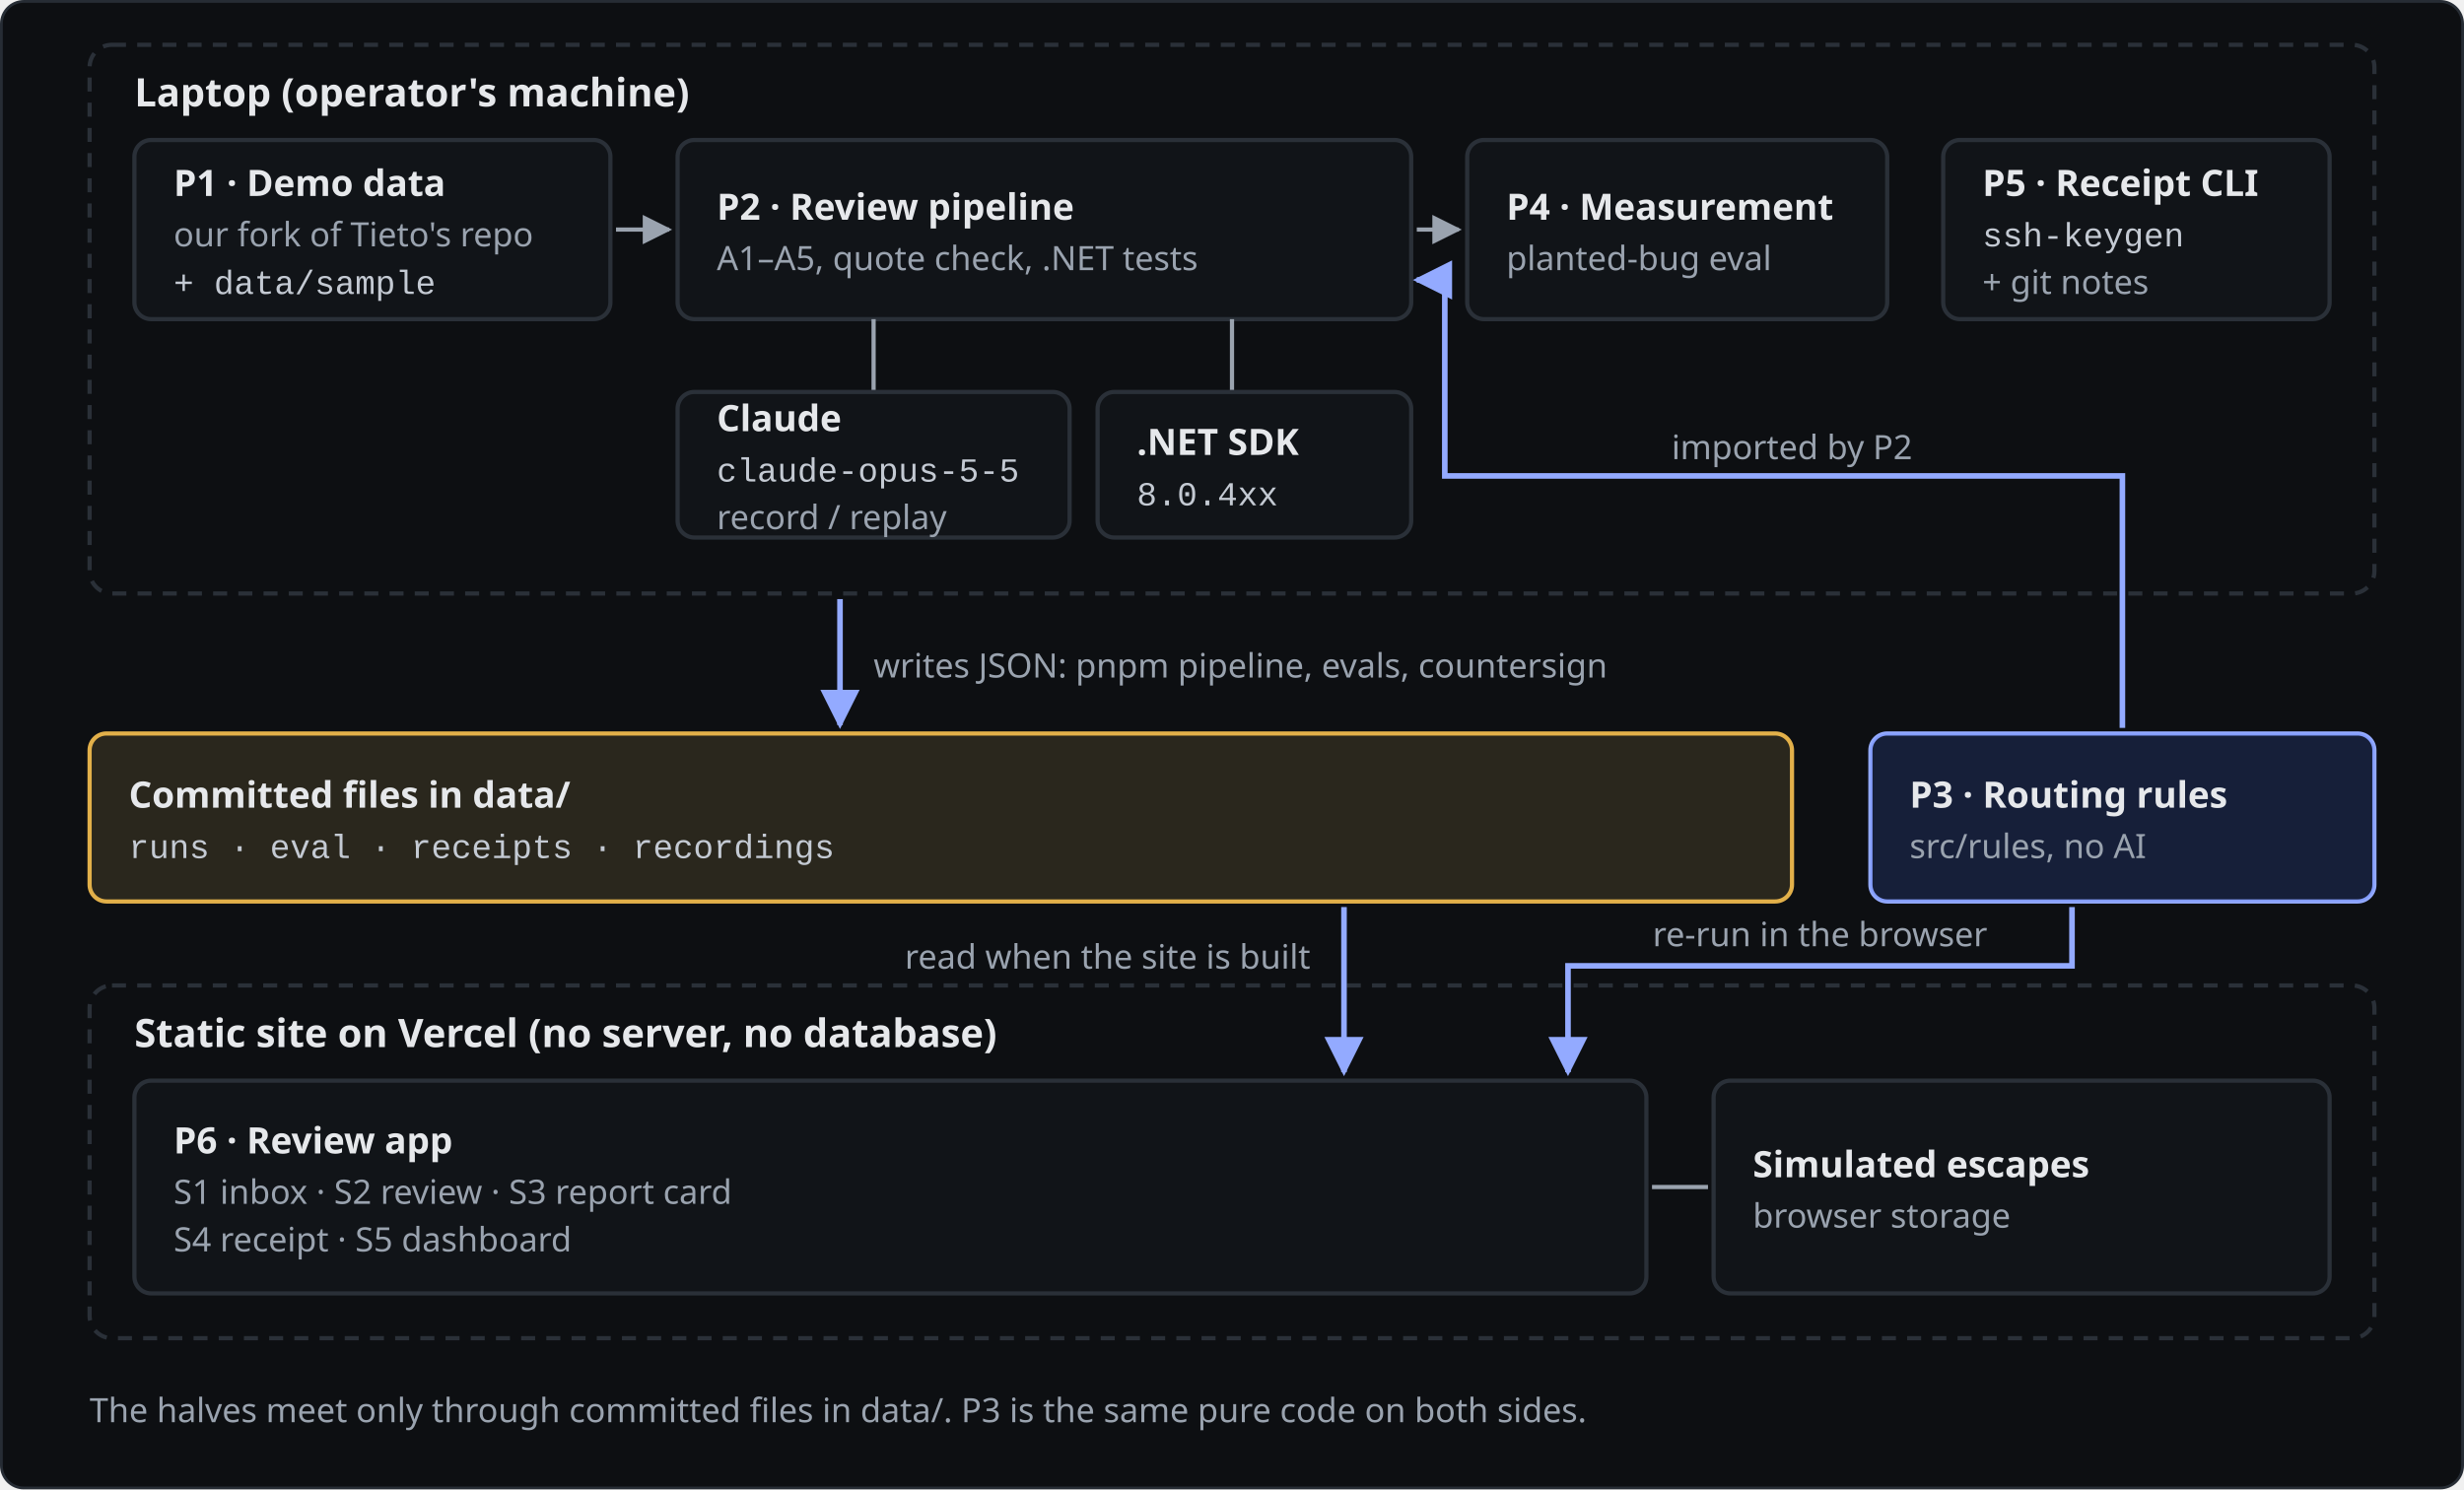
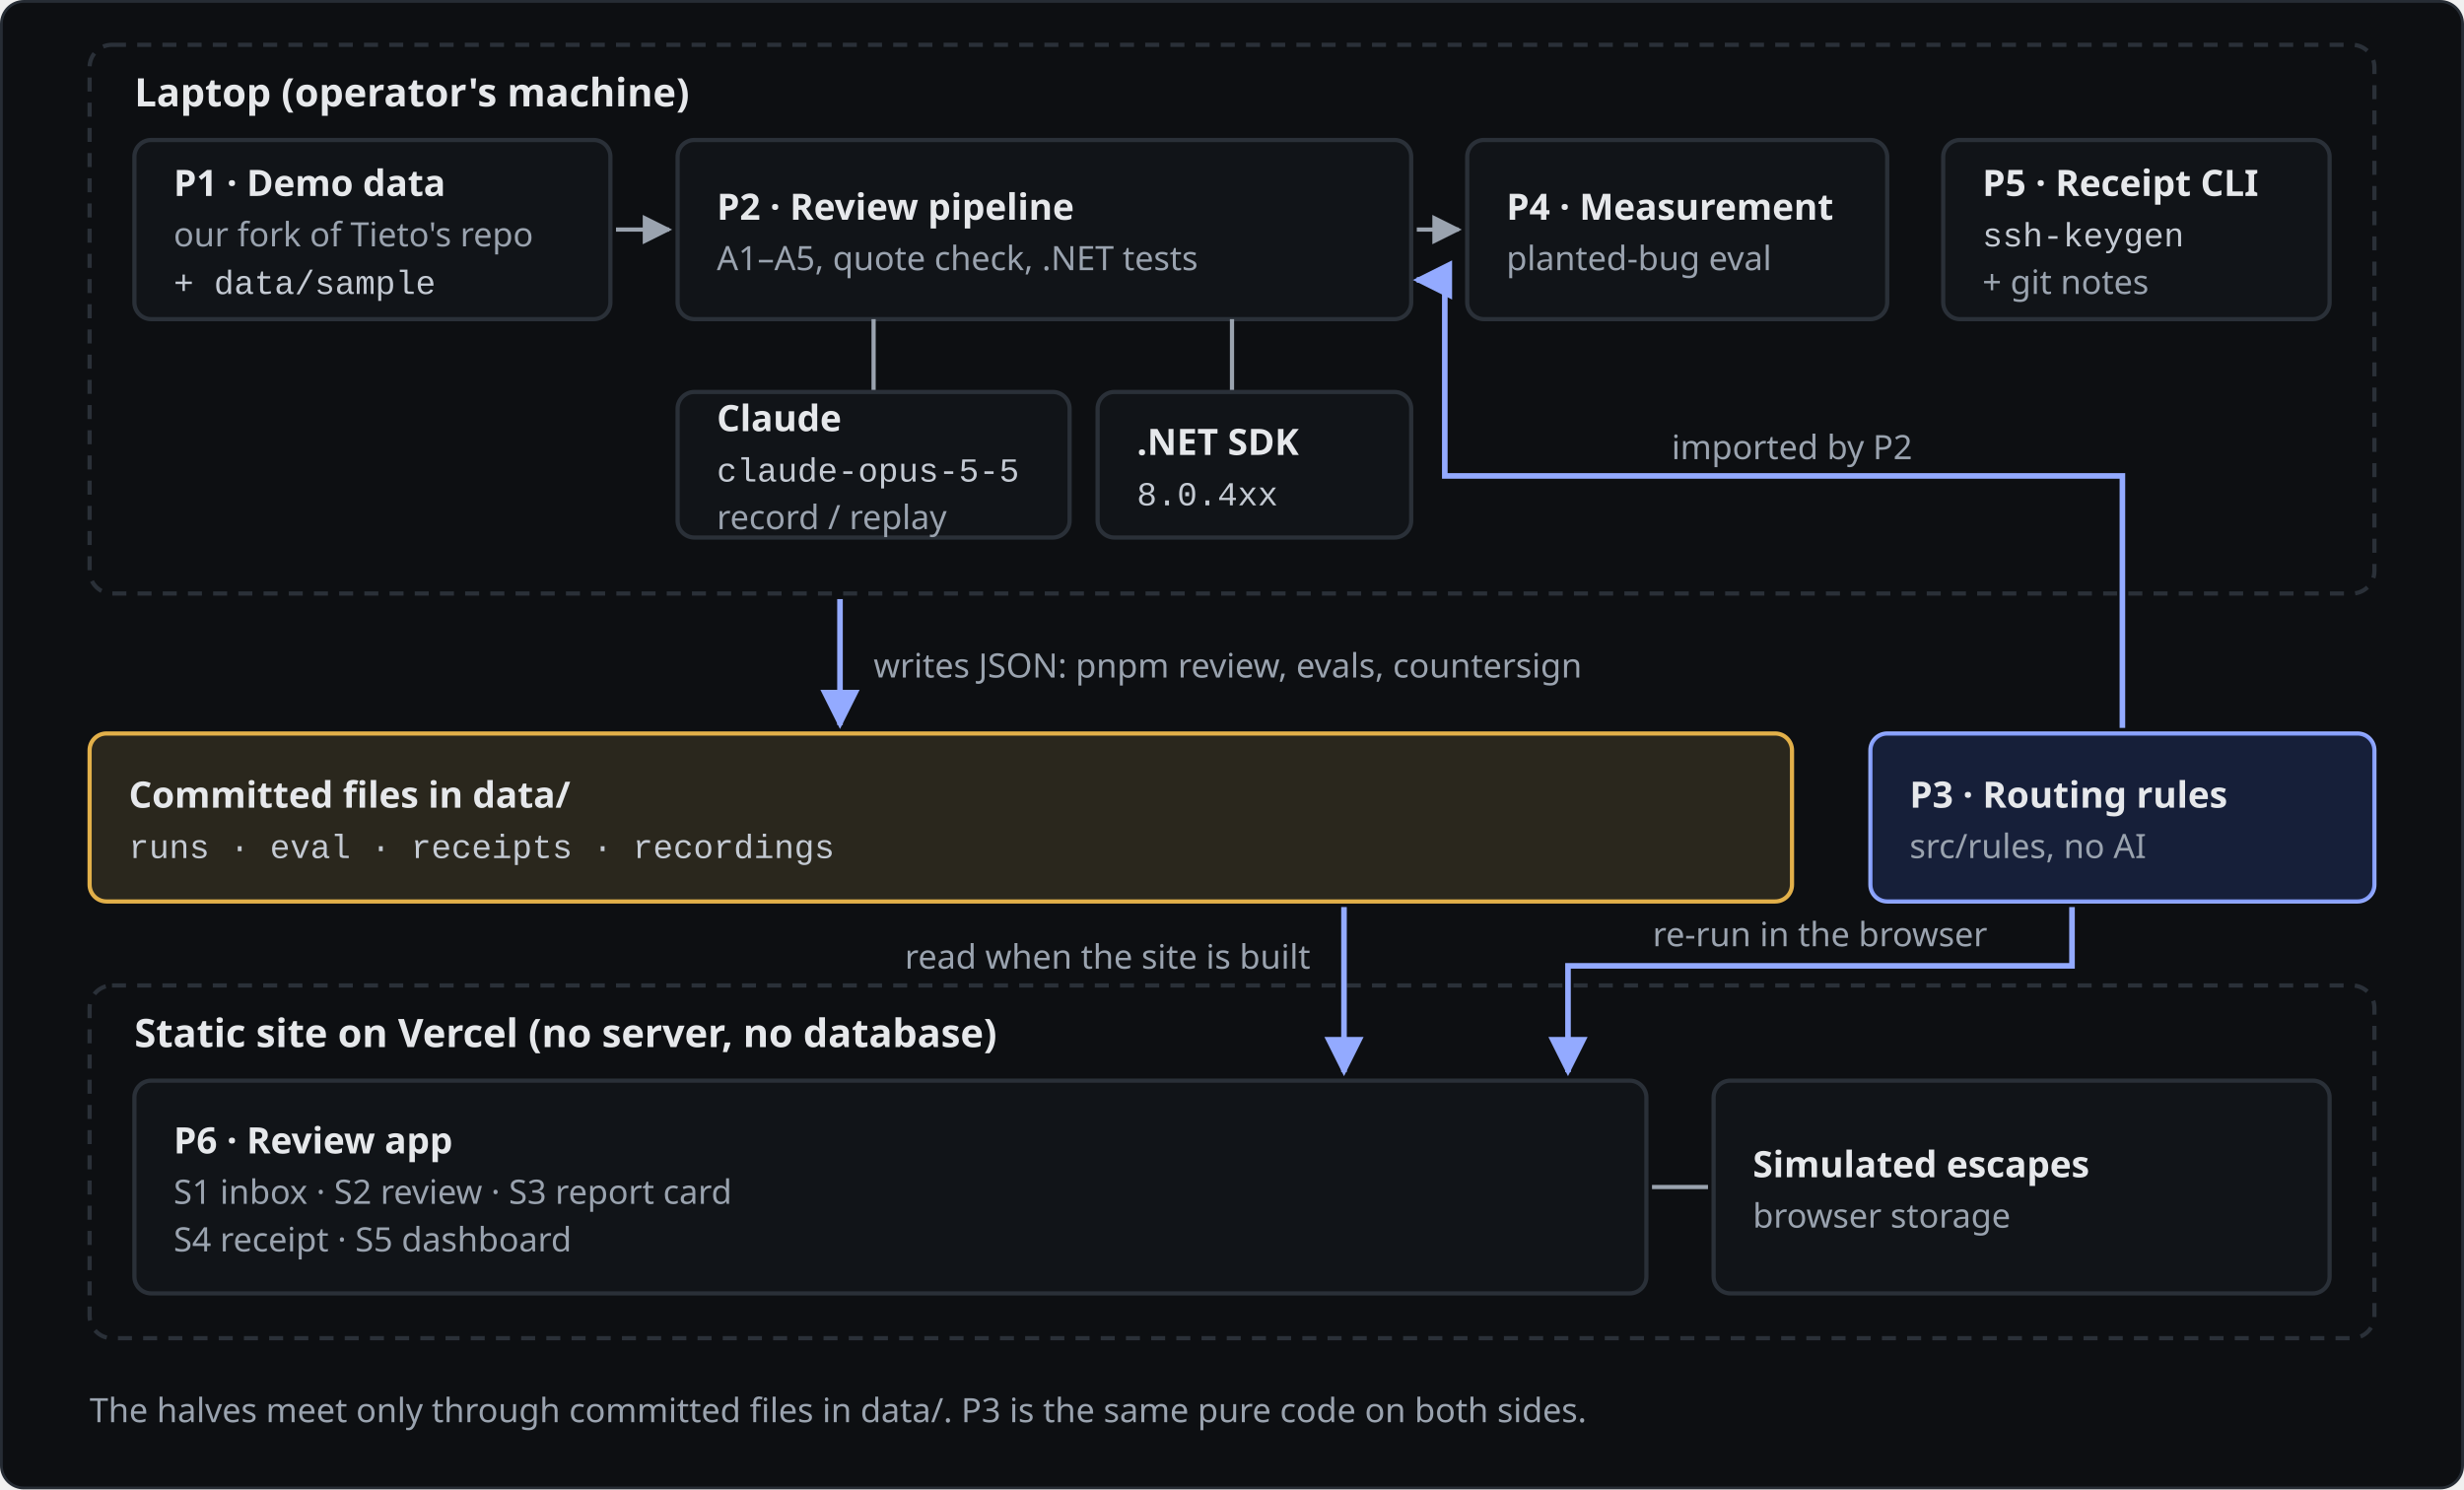
<svg xmlns="http://www.w3.org/2000/svg" viewBox="0 0 880 532" width="880" height="532" role="img" aria-labelledby="architecture-t architecture-d">
  <style>
.frame{fill:#0d0f12;stroke:#262c34;stroke-width:1}
.node{fill:#111418;stroke:#2a3038;stroke-width:1.5}
.node-acc{fill:#111418;stroke:#93aaff;stroke-width:1.5}
.tint-acc{fill:#3558e8;fill-opacity:.16}
.tint-acc2{fill:#3558e8;fill-opacity:.24}
.node-amber{fill:#111418;stroke:#e2b04a;stroke-width:1.5}
.tint-amber{fill:#e2b04a;fill-opacity:.12}
.node-rose{fill:#111418;stroke:#ef7a85;stroke-width:1.5;stroke-dasharray:5 4}
.node-dash{fill:none;stroke:#2a3038;stroke-width:1.5;stroke-dasharray:5 4}
text{font-family:-apple-system, BlinkMacSystemFont, "Segoe UI", "Noto Sans", Helvetica, Arial, sans-serif;font-size:12px;fill:#9aa3af}
.t{font-size:13px;font-weight:600;fill:#e6e8eb}
.h{font-size:14px;font-weight:600;fill:#e6e8eb}
.s{fill:#9aa3af}
.c{font-family:ui-monospace, SFMono-Regular, "SF Mono", Menlo, Consolas, "Liberation Mono", monospace;fill:#c4cad3}
.ta{fill:#93aaff}.tr{fill:#ef7a85}
.ln{stroke:#9aa3af;stroke-width:1.5;fill:none}
.la{stroke:#93aaff;stroke-width:2;fill:none}
.lr{stroke:#ef7a85;stroke-width:1.5;fill:none;stroke-dasharray:5 4}
.fn{fill:#9aa3af}.fa{fill:#93aaff}.fr{fill:#ef7a85}
.dot{fill:#3558e8}.dott{fill:#ffffff;font-size:12px;font-weight:600}
.strike{stroke:#ef7a85;stroke-width:1.5}
</style>
  <defs>
    <marker id="ah-n" viewBox="0 0 10 10" refX="9" refY="5" markerWidth="7" markerHeight="7" orient="auto-start-reverse">
      <path d="M0,0 L10,5 L0,10 z" class="fn" />
    </marker>
    <marker id="ah-a" viewBox="0 0 10 10" refX="9" refY="5" markerWidth="7" markerHeight="7" orient="auto-start-reverse">
      <path d="M0,0 L10,5 L0,10 z" class="fa" />
    </marker>
    <marker id="ah-r" viewBox="0 0 10 10" refX="9" refY="5" markerWidth="7" markerHeight="7" orient="auto-start-reverse">
      <path d="M0,0 L10,5 L0,10 z" class="fr" />
    </marker>
  </defs>
  <rect class="frame" x="0.5" y="0.5" width="879" height="531" rx="8" />
  <rect class="node-dash" x="32" y="16" width="816" height="196" rx="8" />
  <text x="48" y="38" class="h">Laptop (operator's machine)</text>
  <rect class="node" x="48" y="50" width="170" height="64" rx="6" />
  <text x="62" y="70" class="t">P1 · Demo data</text>
  <text x="62" y="88" class="s">our fork of Tieto's repo</text>
  <text x="62" y="105" class="c">+ data/sample</text>
  <rect class="node" x="242" y="50" width="262" height="64" rx="6" />
  <text x="256" y="78.5" class="t">P2 · Review pipeline</text>
  <text x="256" y="96.5" class="s">A1–A5, quote check, .NET tests</text>
  <rect class="node" x="524" y="50" width="150" height="64" rx="6" />
  <text x="538" y="78.5" class="t">P4 · Measurement</text>
  <text x="538" y="96.5" class="s">planted-bug eval</text>
  <rect class="node" x="694" y="50" width="138" height="64" rx="6" />
  <text x="708" y="70" class="t">P5 · Receipt CLI</text>
  <text x="708" y="88" class="c">ssh-keygen</text>
  <text x="708" y="105" class="s">+ git notes</text>
  <path class="ln" d="M220,82 L239,82" marker-end="url(#ah-n)" />
  <path class="ln" d="M506,82 L521,82" marker-end="url(#ah-n)" />
  <path class="ln" d="M312,114 L312,140" />
  <path class="ln" d="M440,114 L440,140" />
  <rect class="node" x="242" y="140" width="140" height="52" rx="6" />
  <text x="256" y="154" class="t">Claude</text>
  <text x="256" y="172" class="c">claude-opus-5-5</text>
  <text x="256" y="189" class="s">record / replay</text>
  <rect class="node" x="392" y="140" width="112" height="52" rx="6" />
  <text x="406" y="162.5" class="t">.NET SDK</text>
  <text x="406" y="180.5" class="c">8.0.4xx</text>
  <path class="la" d="M300,214 L300,259" marker-end="url(#ah-a)" />
-   <text x="312" y="242" class="s">writes JSON: pnpm pipeline, evals, countersign</text>
+   <text x="312" y="242" class="s">writes JSON: pnpm review, evals, countersign</text>
  <rect class="node-amber" x="32" y="262" width="608" height="60" rx="6" />
  <rect class="tint-amber" x="32" y="262" width="608" height="60" rx="6" />
  <text x="46" y="288.5" class="t">Committed files in data/</text>
  <text x="46" y="306.5" class="c">runs · eval · receipts · recordings</text>
  <rect class="node-acc" x="668" y="262" width="180" height="60" rx="6" />
  <rect class="tint-acc" x="668" y="262" width="180" height="60" rx="6" />
  <text x="682" y="288.5" class="t">P3 · Routing rules</text>
  <text x="682" y="306.5" class="s">src/rules, no AI</text>
  <path class="la" d="M758,260 L758,170 L516,170 L516,100 L506,100" marker-end="url(#ah-a)" />
  <text x="640" y="164" class="s" text-anchor="middle">imported by P2</text>
  <rect class="node-dash" x="32" y="352" width="816" height="126" rx="8" />
  <text x="48" y="374" class="h">Static site on Vercel (no server, no database)</text>
  <path class="la" d="M480,324 L480,383" marker-end="url(#ah-a)" />
  <text x="468" y="346" class="s" text-anchor="end">read when the site is built</text>
  <rect class="node" x="48" y="386" width="540" height="76" rx="6" />
  <text x="62" y="412" class="t">P6 · Review app</text>
  <text x="62" y="430" class="s">S1 inbox · S2 review · S3 report card</text>
  <text x="62" y="447" class="s">S4 receipt · S5 dashboard</text>
  <rect class="node" x="612" y="386" width="220" height="76" rx="6" />
  <text x="626" y="420.5" class="t">Simulated escapes</text>
  <text x="626" y="438.5" class="s">browser storage</text>
  <path class="ln" d="M590,424 L610,424" />
  <path class="la" d="M740,324 L740,345 L560,345 L560,383" marker-end="url(#ah-a)" />
  <text x="650" y="338" class="s" text-anchor="middle">re-run in the browser</text>
  <text x="32" y="508" class="s">The halves meet only through committed files in data/. P3 is the same pure code on both sides.</text>
</svg>
